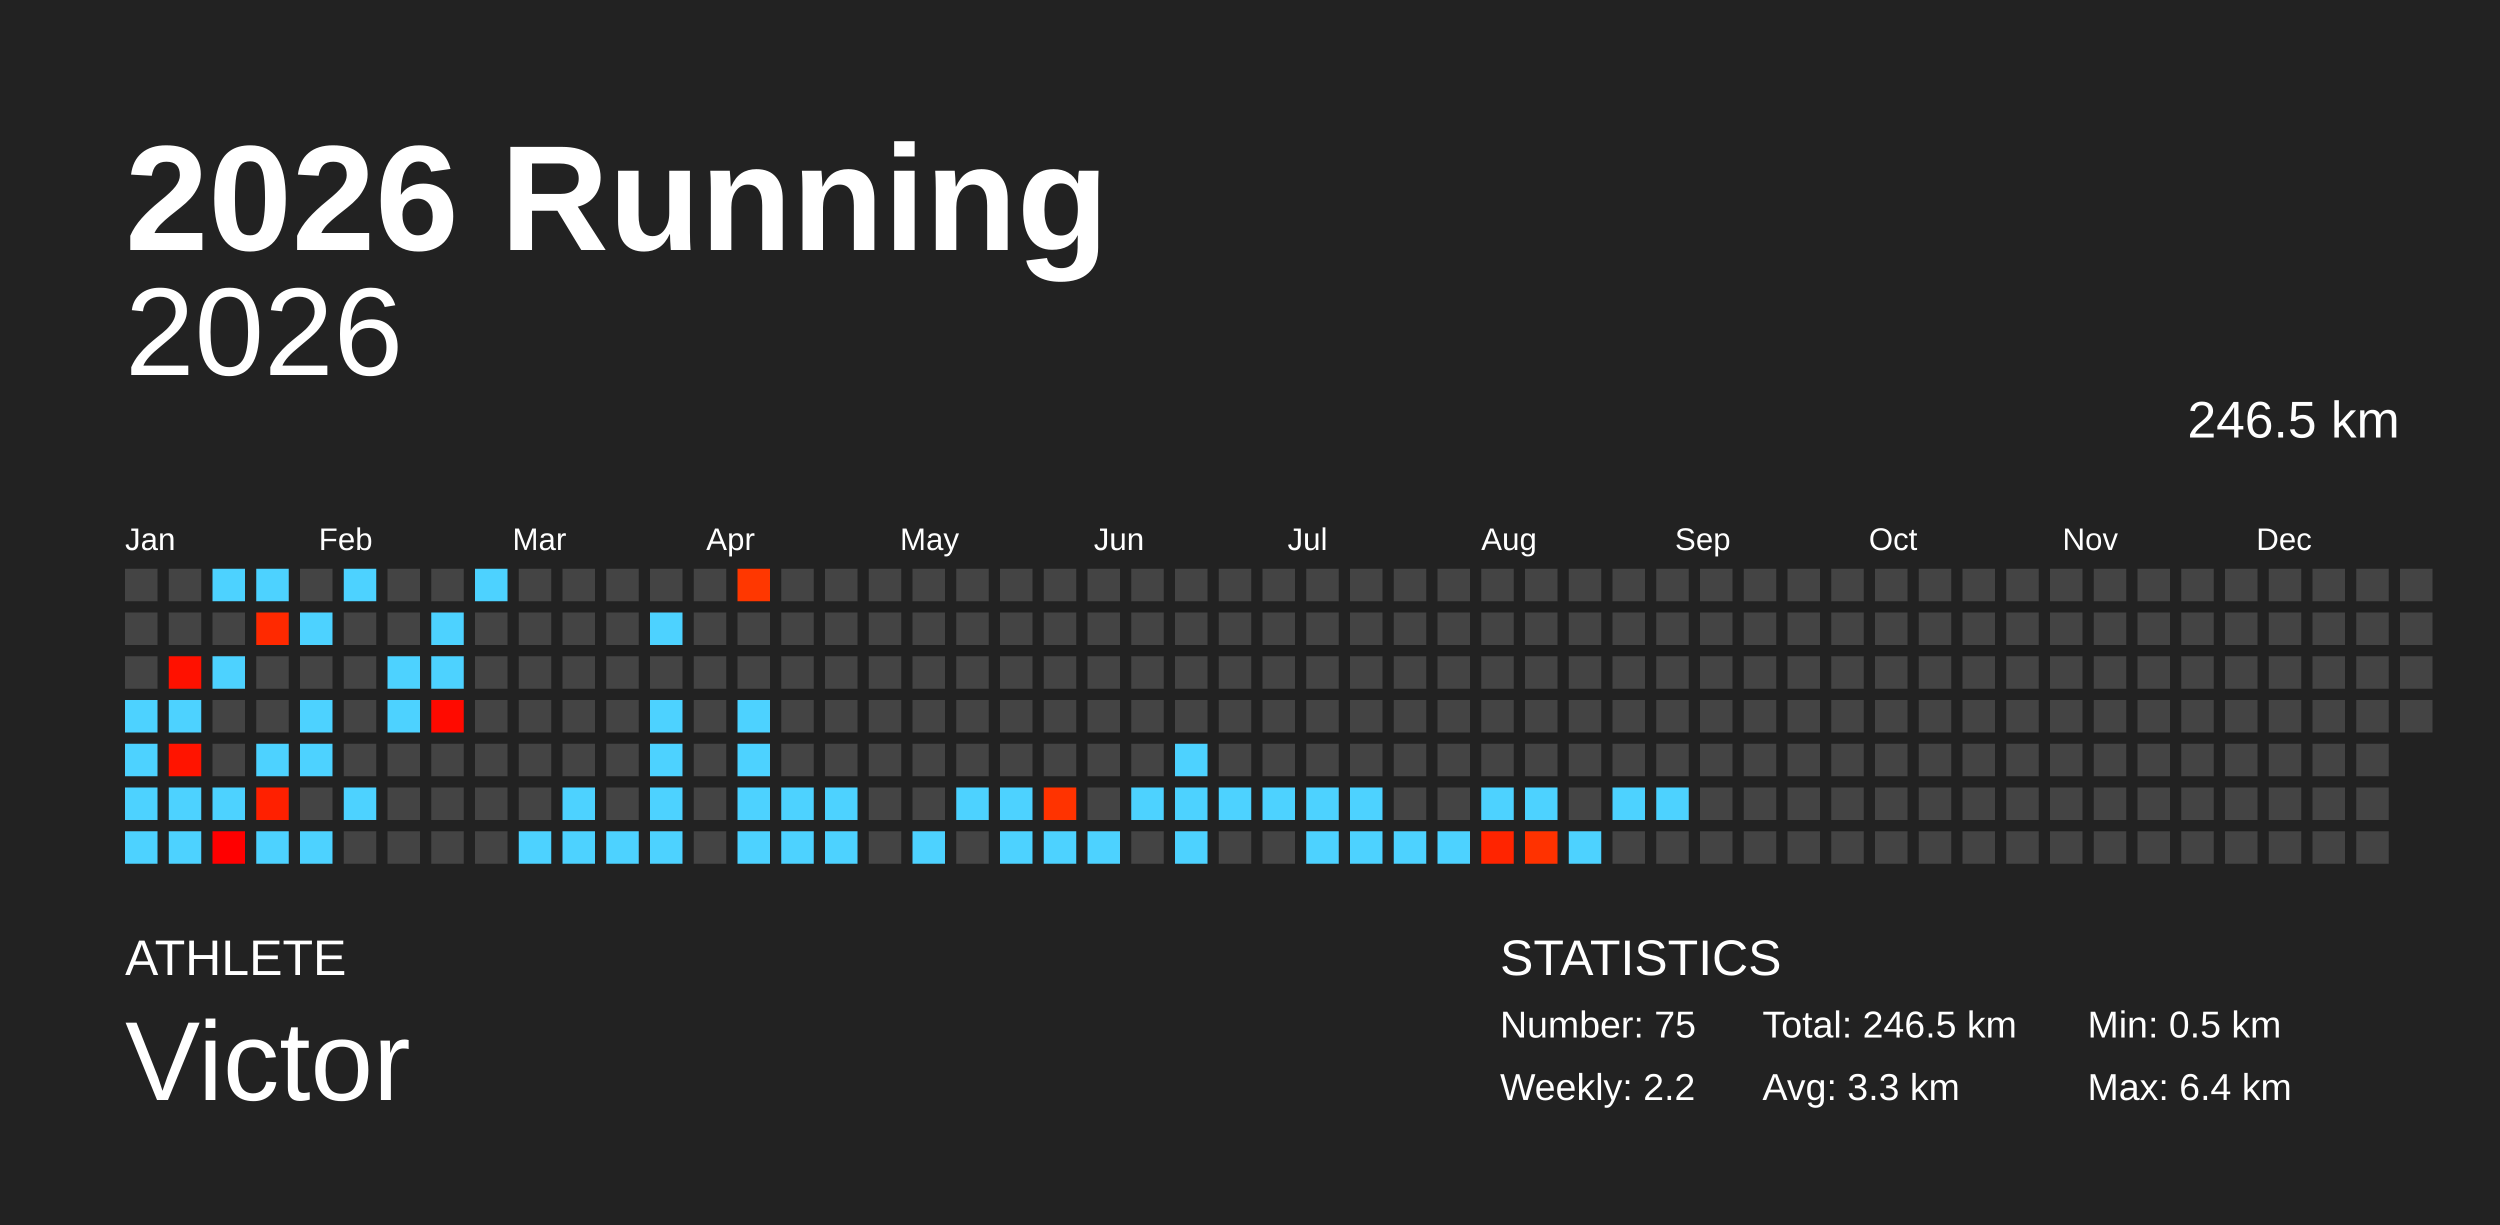
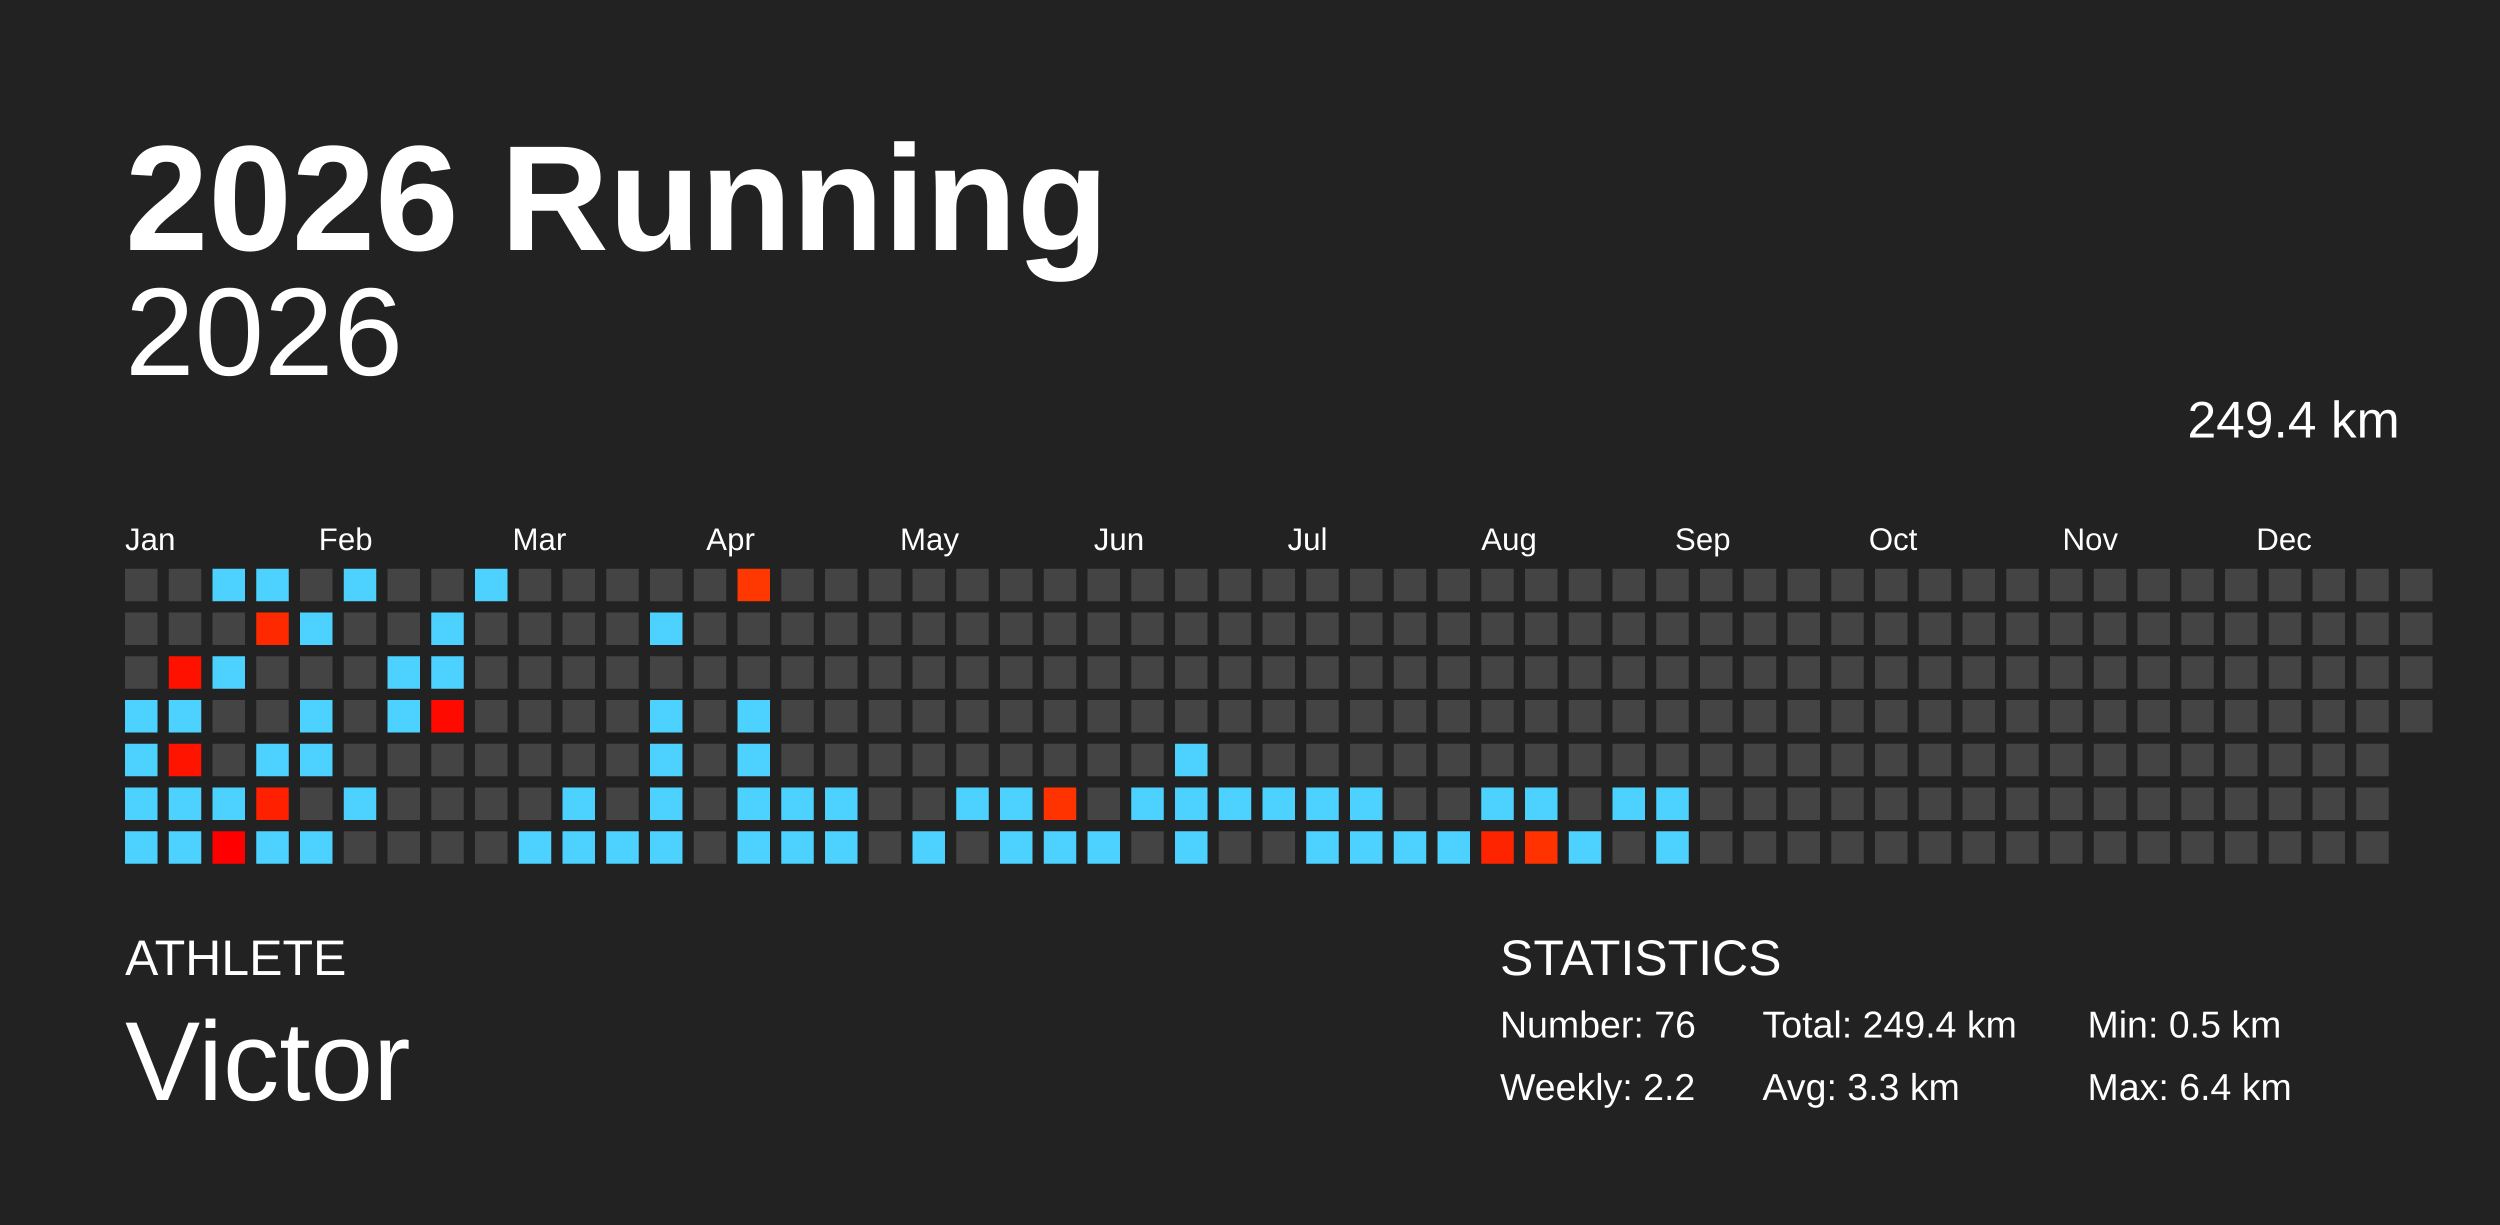
<svg xmlns="http://www.w3.org/2000/svg" baseProfile="full" height="98mm" version="1.1" viewBox="0,0,200,98" width="200mm">
  <defs />
  <rect fill="#222222" height="98" width="200" x="0" y="0" />
  <text fill="#FFFFFF" style="font-size:12px; font-family:Arial; font-weight:bold;" x="10" y="20">2026 Running</text>
  <text fill="#FFFFFF" style="font-size:4px; font-family:Arial" x="10" y="78">ATHLETE</text>
  <text fill="#FFFFFF" style="font-size:9px; font-family:Arial" x="10" y="88">Victor</text>
  <text fill="#FFFFFF" style="font-size:4px; font-family:Arial" x="120" y="78">STATISTICS</text>
-   <text fill="#FFFFFF" style="font-size:3px; font-family:Arial" x="120" y="83">Number: 75</text>
+   <text fill="#FFFFFF" style="font-size:3px; font-family:Arial" x="120" y="83">Number: 76</text>
  <text fill="#FFFFFF" style="font-size:3px; font-family:Arial" x="120" y="88">Weekly: 2.2</text>
-   <text fill="#FFFFFF" style="font-size:3px; font-family:Arial" x="141" y="83">Total: 246.5 km</text>
+   <text fill="#FFFFFF" style="font-size:3px; font-family:Arial" x="141" y="83">Total: 249.4 km</text>
  <text fill="#FFFFFF" style="font-size:3px; font-family:Arial" x="141" y="88">Avg: 3.3 km</text>
  <text fill="#FFFFFF" style="font-size:3px; font-family:Arial" x="167" y="83">Min: 0.5 km</text>
  <text fill="#FFFFFF" style="font-size:3px; font-family:Arial" x="167" y="88">Max: 6.4 km</text>
  <text alignment-baseline="hanging" fill="#FFFFFF" style="font-size:10.0px; font-family:Arial;" x="10" y="30">2026</text>
-   <text alignment-baseline="hanging" fill="#FFFFFF" style="font-size:4.125px; font-family:Arial;" x="175" y="35">246.5 km</text>
+   <text alignment-baseline="hanging" fill="#FFFFFF" style="font-size:4.125px; font-family:Arial;" x="175" y="35">249.4 km</text>
  <text fill="#FFFFFF" style="font-size:2.5px; font-family:Arial" x="10.0" y="44">Jan</text>
  <text fill="#FFFFFF" style="font-size:2.5px; font-family:Arial" x="25.5" y="44">Feb</text>
  <text fill="#FFFFFF" style="font-size:2.5px; font-family:Arial" x="41.0" y="44">Mar</text>
  <text fill="#FFFFFF" style="font-size:2.5px; font-family:Arial" x="56.5" y="44">Apr</text>
  <text fill="#FFFFFF" style="font-size:2.5px; font-family:Arial" x="72.0" y="44">May</text>
  <text fill="#FFFFFF" style="font-size:2.5px; font-family:Arial" x="87.5" y="44">Jun</text>
  <text fill="#FFFFFF" style="font-size:2.5px; font-family:Arial" x="103.0" y="44">Jul</text>
  <text fill="#FFFFFF" style="font-size:2.5px; font-family:Arial" x="118.5" y="44">Aug</text>
  <text fill="#FFFFFF" style="font-size:2.5px; font-family:Arial" x="134.0" y="44">Sep</text>
  <text fill="#FFFFFF" style="font-size:2.5px; font-family:Arial" x="149.5" y="44">Oct</text>
  <text fill="#FFFFFF" style="font-size:2.5px; font-family:Arial" x="165.0" y="44">Nov</text>
  <text fill="#FFFFFF" style="font-size:2.5px; font-family:Arial" x="180.5" y="44">Dec</text>
  <rect fill="#444444" height="2.6" width="2.6" x="10.0" y="45.5" />
  <rect fill="#444444" height="2.6" width="2.6" x="10.0" y="49.0" />
  <rect fill="#444444" height="2.6" width="2.6" x="10.0" y="52.5" />
  <rect fill="#4dd2ff" height="2.6" width="2.6" x="10.0" y="56.0" />
  <rect fill="#4dd2ff" height="2.6" width="2.6" x="10.0" y="59.5" />
  <rect fill="#4dd2ff" height="2.6" width="2.6" x="10.0" y="63.0" />
  <rect fill="#4dd2ff" height="2.6" width="2.6" x="10.0" y="66.5" />
  <rect fill="#444444" height="2.6" width="2.6" x="13.5" y="45.5" />
  <rect fill="#444444" height="2.6" width="2.6" x="13.5" y="49.0" />
  <rect fill="#ff1100" height="2.6" width="2.6" x="13.5" y="52.5" />
  <rect fill="#4dd2ff" height="2.6" width="2.6" x="13.5" y="56.0" />
  <rect fill="#ff1400" height="2.6" width="2.6" x="13.5" y="59.5" />
  <rect fill="#4dd2ff" height="2.6" width="2.6" x="13.5" y="63.0" />
  <rect fill="#4dd2ff" height="2.6" width="2.6" x="13.5" y="66.5" />
  <rect fill="#4dd2ff" height="2.6" width="2.6" x="17.0" y="45.5" />
  <rect fill="#444444" height="2.6" width="2.6" x="17.0" y="49.0" />
  <rect fill="#4dd2ff" height="2.6" width="2.6" x="17.0" y="52.5" />
  <rect fill="#444444" height="2.6" width="2.6" x="17.0" y="56.0" />
  <rect fill="#444444" height="2.6" width="2.6" x="17.0" y="59.5" />
  <rect fill="#4dd2ff" height="2.6" width="2.6" x="17.0" y="63.0" />
  <rect fill="#ff0000" height="2.6" width="2.6" x="17.0" y="66.5" />
  <rect fill="#4dd2ff" height="2.6" width="2.6" x="20.5" y="45.5" />
  <rect fill="#ff2900" height="2.6" width="2.6" x="20.5" y="49.0" />
  <rect fill="#444444" height="2.6" width="2.6" x="20.5" y="52.5" />
  <rect fill="#444444" height="2.6" width="2.6" x="20.5" y="56.0" />
  <rect fill="#4dd2ff" height="2.6" width="2.6" x="20.5" y="59.5" />
  <rect fill="#ff2000" height="2.6" width="2.6" x="20.5" y="63.0" />
  <rect fill="#4dd2ff" height="2.6" width="2.6" x="20.5" y="66.5" />
  <rect fill="#444444" height="2.6" width="2.6" x="24.0" y="45.5" />
  <rect fill="#4dd2ff" height="2.6" width="2.6" x="24.0" y="49.0" />
  <rect fill="#444444" height="2.6" width="2.6" x="24.0" y="52.5" />
  <rect fill="#4dd2ff" height="2.6" width="2.6" x="24.0" y="56.0" />
  <rect fill="#4dd2ff" height="2.6" width="2.6" x="24.0" y="59.5" />
  <rect fill="#444444" height="2.6" width="2.6" x="24.0" y="63.0" />
  <rect fill="#4dd2ff" height="2.6" width="2.6" x="24.0" y="66.5" />
  <rect fill="#4dd2ff" height="2.6" width="2.6" x="27.5" y="45.5" />
  <rect fill="#444444" height="2.6" width="2.6" x="27.5" y="49.0" />
  <rect fill="#444444" height="2.6" width="2.6" x="27.5" y="52.5" />
  <rect fill="#444444" height="2.6" width="2.6" x="27.5" y="56.0" />
  <rect fill="#444444" height="2.6" width="2.6" x="27.5" y="59.5" />
  <rect fill="#4dd2ff" height="2.6" width="2.6" x="27.5" y="63.0" />
  <rect fill="#444444" height="2.6" width="2.6" x="27.5" y="66.5" />
  <rect fill="#444444" height="2.6" width="2.6" x="31.0" y="45.5" />
  <rect fill="#444444" height="2.6" width="2.6" x="31.0" y="49.0" />
  <rect fill="#4dd2ff" height="2.6" width="2.6" x="31.0" y="52.5" />
  <rect fill="#4dd2ff" height="2.6" width="2.6" x="31.0" y="56.0" />
  <rect fill="#444444" height="2.6" width="2.6" x="31.0" y="59.5" />
  <rect fill="#444444" height="2.6" width="2.6" x="31.0" y="63.0" />
  <rect fill="#444444" height="2.6" width="2.6" x="31.0" y="66.5" />
  <rect fill="#444444" height="2.6" width="2.6" x="34.5" y="45.5" />
  <rect fill="#4dd2ff" height="2.6" width="2.6" x="34.5" y="49.0" />
  <rect fill="#4dd2ff" height="2.6" width="2.6" x="34.5" y="52.5" />
  <rect fill="#ff0a00" height="2.6" width="2.6" x="34.5" y="56.0" />
  <rect fill="#444444" height="2.6" width="2.6" x="34.5" y="59.5" />
  <rect fill="#444444" height="2.6" width="2.6" x="34.5" y="63.0" />
  <rect fill="#444444" height="2.6" width="2.6" x="34.5" y="66.5" />
  <rect fill="#4dd2ff" height="2.6" width="2.6" x="38.0" y="45.5" />
  <rect fill="#444444" height="2.6" width="2.6" x="38.0" y="49.0" />
  <rect fill="#444444" height="2.6" width="2.6" x="38.0" y="52.5" />
  <rect fill="#444444" height="2.6" width="2.6" x="38.0" y="56.0" />
  <rect fill="#444444" height="2.6" width="2.6" x="38.0" y="59.5" />
  <rect fill="#444444" height="2.6" width="2.6" x="38.0" y="63.0" />
  <rect fill="#444444" height="2.6" width="2.6" x="38.0" y="66.5" />
  <rect fill="#444444" height="2.6" width="2.6" x="41.5" y="45.5" />
  <rect fill="#444444" height="2.6" width="2.6" x="41.5" y="49.0" />
  <rect fill="#444444" height="2.6" width="2.6" x="41.5" y="52.5" />
  <rect fill="#444444" height="2.6" width="2.6" x="41.5" y="56.0" />
  <rect fill="#444444" height="2.6" width="2.6" x="41.5" y="59.5" />
  <rect fill="#444444" height="2.6" width="2.6" x="41.5" y="63.0" />
  <rect fill="#4dd2ff" height="2.6" width="2.6" x="41.5" y="66.5" />
  <rect fill="#444444" height="2.6" width="2.6" x="45.0" y="45.5" />
  <rect fill="#444444" height="2.6" width="2.6" x="45.0" y="49.0" />
  <rect fill="#444444" height="2.6" width="2.6" x="45.0" y="52.5" />
  <rect fill="#444444" height="2.6" width="2.6" x="45.0" y="56.0" />
  <rect fill="#444444" height="2.6" width="2.6" x="45.0" y="59.5" />
  <rect fill="#4dd2ff" height="2.6" width="2.6" x="45.0" y="63.0" />
  <rect fill="#4dd2ff" height="2.6" width="2.6" x="45.0" y="66.5" />
  <rect fill="#444444" height="2.6" width="2.6" x="48.5" y="45.5" />
  <rect fill="#444444" height="2.6" width="2.6" x="48.5" y="49.0" />
  <rect fill="#444444" height="2.6" width="2.6" x="48.5" y="52.5" />
  <rect fill="#444444" height="2.6" width="2.6" x="48.5" y="56.0" />
  <rect fill="#444444" height="2.6" width="2.6" x="48.5" y="59.5" />
  <rect fill="#444444" height="2.6" width="2.6" x="48.5" y="63.0" />
  <rect fill="#4dd2ff" height="2.6" width="2.6" x="48.5" y="66.5" />
  <rect fill="#444444" height="2.6" width="2.6" x="52.0" y="45.5" />
  <rect fill="#4dd2ff" height="2.6" width="2.6" x="52.0" y="49.0" />
  <rect fill="#444444" height="2.6" width="2.6" x="52.0" y="52.5" />
  <rect fill="#4dd2ff" height="2.6" width="2.6" x="52.0" y="56.0" />
  <rect fill="#4dd2ff" height="2.6" width="2.6" x="52.0" y="59.5" />
  <rect fill="#4dd2ff" height="2.6" width="2.6" x="52.0" y="63.0" />
  <rect fill="#4dd2ff" height="2.6" width="2.6" x="52.0" y="66.5" />
  <rect fill="#444444" height="2.6" width="2.6" x="55.5" y="45.5" />
  <rect fill="#444444" height="2.6" width="2.6" x="55.5" y="49.0" />
  <rect fill="#444444" height="2.6" width="2.6" x="55.5" y="52.5" />
  <rect fill="#444444" height="2.6" width="2.6" x="55.5" y="56.0" />
  <rect fill="#444444" height="2.6" width="2.6" x="55.5" y="59.5" />
  <rect fill="#444444" height="2.6" width="2.6" x="55.5" y="63.0" />
  <rect fill="#444444" height="2.6" width="2.6" x="55.5" y="66.5" />
  <rect fill="#ff3700" height="2.6" width="2.6" x="59.0" y="45.5" />
  <rect fill="#444444" height="2.6" width="2.6" x="59.0" y="49.0" />
  <rect fill="#444444" height="2.6" width="2.6" x="59.0" y="52.5" />
  <rect fill="#4dd2ff" height="2.6" width="2.6" x="59.0" y="56.0" />
  <rect fill="#4dd2ff" height="2.6" width="2.6" x="59.0" y="59.5" />
  <rect fill="#4dd2ff" height="2.6" width="2.6" x="59.0" y="63.0" />
  <rect fill="#4dd2ff" height="2.6" width="2.6" x="59.0" y="66.5" />
  <rect fill="#444444" height="2.6" width="2.6" x="62.5" y="45.5" />
  <rect fill="#444444" height="2.6" width="2.6" x="62.5" y="49.0" />
  <rect fill="#444444" height="2.6" width="2.6" x="62.5" y="52.5" />
  <rect fill="#444444" height="2.6" width="2.6" x="62.5" y="56.0" />
  <rect fill="#444444" height="2.6" width="2.6" x="62.5" y="59.5" />
  <rect fill="#4dd2ff" height="2.6" width="2.6" x="62.5" y="63.0" />
  <rect fill="#4dd2ff" height="2.6" width="2.6" x="62.5" y="66.5" />
  <rect fill="#444444" height="2.6" width="2.6" x="66.0" y="45.5" />
  <rect fill="#444444" height="2.6" width="2.6" x="66.0" y="49.0" />
  <rect fill="#444444" height="2.6" width="2.6" x="66.0" y="52.5" />
  <rect fill="#444444" height="2.6" width="2.6" x="66.0" y="56.0" />
  <rect fill="#444444" height="2.6" width="2.6" x="66.0" y="59.5" />
  <rect fill="#4dd2ff" height="2.6" width="2.6" x="66.0" y="63.0" />
  <rect fill="#4dd2ff" height="2.6" width="2.6" x="66.0" y="66.5" />
  <rect fill="#444444" height="2.6" width="2.6" x="69.5" y="45.5" />
  <rect fill="#444444" height="2.6" width="2.6" x="69.5" y="49.0" />
  <rect fill="#444444" height="2.6" width="2.6" x="69.5" y="52.5" />
  <rect fill="#444444" height="2.6" width="2.6" x="69.5" y="56.0" />
  <rect fill="#444444" height="2.6" width="2.6" x="69.5" y="59.5" />
  <rect fill="#444444" height="2.6" width="2.6" x="69.5" y="63.0" />
  <rect fill="#444444" height="2.6" width="2.6" x="69.5" y="66.5" />
  <rect fill="#444444" height="2.6" width="2.6" x="73.0" y="45.5" />
  <rect fill="#444444" height="2.6" width="2.6" x="73.0" y="49.0" />
  <rect fill="#444444" height="2.6" width="2.6" x="73.0" y="52.5" />
  <rect fill="#444444" height="2.6" width="2.6" x="73.0" y="56.0" />
  <rect fill="#444444" height="2.6" width="2.6" x="73.0" y="59.5" />
  <rect fill="#444444" height="2.6" width="2.6" x="73.0" y="63.0" />
  <rect fill="#4dd2ff" height="2.6" width="2.6" x="73.0" y="66.5" />
  <rect fill="#444444" height="2.6" width="2.6" x="76.5" y="45.5" />
  <rect fill="#444444" height="2.6" width="2.6" x="76.5" y="49.0" />
  <rect fill="#444444" height="2.6" width="2.6" x="76.5" y="52.5" />
  <rect fill="#444444" height="2.6" width="2.6" x="76.5" y="56.0" />
  <rect fill="#444444" height="2.6" width="2.6" x="76.5" y="59.5" />
  <rect fill="#4dd2ff" height="2.6" width="2.6" x="76.5" y="63.0" />
  <rect fill="#444444" height="2.6" width="2.6" x="76.5" y="66.5" />
  <rect fill="#444444" height="2.6" width="2.6" x="80.0" y="45.5" />
  <rect fill="#444444" height="2.6" width="2.6" x="80.0" y="49.0" />
  <rect fill="#444444" height="2.6" width="2.6" x="80.0" y="52.5" />
  <rect fill="#444444" height="2.6" width="2.6" x="80.0" y="56.0" />
  <rect fill="#444444" height="2.6" width="2.6" x="80.0" y="59.5" />
  <rect fill="#4dd2ff" height="2.6" width="2.6" x="80.0" y="63.0" />
  <rect fill="#4dd2ff" height="2.6" width="2.6" x="80.0" y="66.5" />
  <rect fill="#444444" height="2.6" width="2.6" x="83.5" y="45.5" />
  <rect fill="#444444" height="2.6" width="2.6" x="83.5" y="49.0" />
  <rect fill="#444444" height="2.6" width="2.6" x="83.5" y="52.5" />
  <rect fill="#444444" height="2.6" width="2.6" x="83.5" y="56.0" />
  <rect fill="#444444" height="2.6" width="2.6" x="83.5" y="59.5" />
  <rect fill="#ff3300" height="2.6" width="2.6" x="83.5" y="63.0" />
  <rect fill="#4dd2ff" height="2.6" width="2.6" x="83.5" y="66.5" />
  <rect fill="#444444" height="2.6" width="2.6" x="87.0" y="45.5" />
  <rect fill="#444444" height="2.6" width="2.6" x="87.0" y="49.0" />
  <rect fill="#444444" height="2.6" width="2.6" x="87.0" y="52.5" />
  <rect fill="#444444" height="2.6" width="2.6" x="87.0" y="56.0" />
  <rect fill="#444444" height="2.6" width="2.6" x="87.0" y="59.5" />
  <rect fill="#444444" height="2.6" width="2.6" x="87.0" y="63.0" />
  <rect fill="#4dd2ff" height="2.6" width="2.6" x="87.0" y="66.5" />
  <rect fill="#444444" height="2.6" width="2.6" x="90.5" y="45.5" />
  <rect fill="#444444" height="2.6" width="2.6" x="90.5" y="49.0" />
  <rect fill="#444444" height="2.6" width="2.6" x="90.5" y="52.5" />
  <rect fill="#444444" height="2.6" width="2.6" x="90.5" y="56.0" />
  <rect fill="#444444" height="2.6" width="2.6" x="90.5" y="59.5" />
  <rect fill="#4dd2ff" height="2.6" width="2.6" x="90.5" y="63.0" />
  <rect fill="#444444" height="2.6" width="2.6" x="90.5" y="66.5" />
  <rect fill="#444444" height="2.6" width="2.6" x="94.0" y="45.5" />
  <rect fill="#444444" height="2.6" width="2.6" x="94.0" y="49.0" />
  <rect fill="#444444" height="2.6" width="2.6" x="94.0" y="52.5" />
  <rect fill="#444444" height="2.6" width="2.6" x="94.0" y="56.0" />
  <rect fill="#4dd2ff" height="2.6" width="2.6" x="94.0" y="59.5" />
  <rect fill="#4dd2ff" height="2.6" width="2.6" x="94.0" y="63.0" />
  <rect fill="#4dd2ff" height="2.6" width="2.6" x="94.0" y="66.5" />
  <rect fill="#444444" height="2.6" width="2.6" x="97.5" y="45.5" />
  <rect fill="#444444" height="2.6" width="2.6" x="97.5" y="49.0" />
  <rect fill="#444444" height="2.6" width="2.6" x="97.5" y="52.5" />
  <rect fill="#444444" height="2.6" width="2.6" x="97.5" y="56.0" />
  <rect fill="#444444" height="2.6" width="2.6" x="97.5" y="59.5" />
  <rect fill="#4dd2ff" height="2.6" width="2.6" x="97.5" y="63.0" />
  <rect fill="#444444" height="2.6" width="2.6" x="97.5" y="66.5" />
  <rect fill="#444444" height="2.6" width="2.6" x="101.0" y="45.5" />
  <rect fill="#444444" height="2.6" width="2.6" x="101.0" y="49.0" />
  <rect fill="#444444" height="2.6" width="2.6" x="101.0" y="52.5" />
  <rect fill="#444444" height="2.6" width="2.6" x="101.0" y="56.0" />
  <rect fill="#444444" height="2.6" width="2.6" x="101.0" y="59.5" />
  <rect fill="#4dd2ff" height="2.6" width="2.6" x="101.0" y="63.0" />
  <rect fill="#444444" height="2.6" width="2.6" x="101.0" y="66.5" />
  <rect fill="#444444" height="2.6" width="2.6" x="104.5" y="45.5" />
  <rect fill="#444444" height="2.6" width="2.6" x="104.5" y="49.0" />
  <rect fill="#444444" height="2.6" width="2.6" x="104.5" y="52.5" />
  <rect fill="#444444" height="2.6" width="2.6" x="104.5" y="56.0" />
  <rect fill="#444444" height="2.6" width="2.6" x="104.5" y="59.5" />
  <rect fill="#4dd2ff" height="2.6" width="2.6" x="104.5" y="63.0" />
  <rect fill="#4dd2ff" height="2.6" width="2.6" x="104.5" y="66.5" />
  <rect fill="#444444" height="2.6" width="2.6" x="108.0" y="45.5" />
  <rect fill="#444444" height="2.6" width="2.6" x="108.0" y="49.0" />
  <rect fill="#444444" height="2.6" width="2.6" x="108.0" y="52.5" />
  <rect fill="#444444" height="2.6" width="2.6" x="108.0" y="56.0" />
  <rect fill="#444444" height="2.6" width="2.6" x="108.0" y="59.5" />
  <rect fill="#4dd2ff" height="2.6" width="2.6" x="108.0" y="63.0" />
  <rect fill="#4dd2ff" height="2.6" width="2.6" x="108.0" y="66.5" />
  <rect fill="#444444" height="2.6" width="2.6" x="111.5" y="45.5" />
  <rect fill="#444444" height="2.6" width="2.6" x="111.5" y="49.0" />
  <rect fill="#444444" height="2.6" width="2.6" x="111.5" y="52.5" />
  <rect fill="#444444" height="2.6" width="2.6" x="111.5" y="56.0" />
  <rect fill="#444444" height="2.6" width="2.6" x="111.5" y="59.5" />
  <rect fill="#444444" height="2.6" width="2.6" x="111.5" y="63.0" />
  <rect fill="#4dd2ff" height="2.6" width="2.6" x="111.5" y="66.5" />
  <rect fill="#444444" height="2.6" width="2.6" x="115.0" y="45.5" />
  <rect fill="#444444" height="2.6" width="2.6" x="115.0" y="49.0" />
  <rect fill="#444444" height="2.6" width="2.6" x="115.0" y="52.5" />
  <rect fill="#444444" height="2.6" width="2.6" x="115.0" y="56.0" />
  <rect fill="#444444" height="2.6" width="2.6" x="115.0" y="59.5" />
  <rect fill="#444444" height="2.6" width="2.6" x="115.0" y="63.0" />
  <rect fill="#4dd2ff" height="2.6" width="2.6" x="115.0" y="66.5" />
  <rect fill="#444444" height="2.6" width="2.6" x="118.5" y="45.5" />
  <rect fill="#444444" height="2.6" width="2.6" x="118.5" y="49.0" />
  <rect fill="#444444" height="2.6" width="2.6" x="118.5" y="52.5" />
  <rect fill="#444444" height="2.6" width="2.6" x="118.5" y="56.0" />
  <rect fill="#444444" height="2.6" width="2.6" x="118.5" y="59.5" />
  <rect fill="#4dd2ff" height="2.6" width="2.6" x="118.5" y="63.0" />
  <rect fill="#ff2400" height="2.6" width="2.6" x="118.5" y="66.5" />
  <rect fill="#444444" height="2.6" width="2.6" x="122.0" y="45.5" />
  <rect fill="#444444" height="2.6" width="2.6" x="122.0" y="49.0" />
  <rect fill="#444444" height="2.6" width="2.6" x="122.0" y="52.5" />
  <rect fill="#444444" height="2.6" width="2.6" x="122.0" y="56.0" />
  <rect fill="#444444" height="2.6" width="2.6" x="122.0" y="59.5" />
  <rect fill="#4dd2ff" height="2.6" width="2.6" x="122.0" y="63.0" />
  <rect fill="#ff3200" height="2.6" width="2.6" x="122.0" y="66.5" />
  <rect fill="#444444" height="2.6" width="2.6" x="125.5" y="45.5" />
  <rect fill="#444444" height="2.6" width="2.6" x="125.5" y="49.0" />
  <rect fill="#444444" height="2.6" width="2.6" x="125.5" y="52.5" />
  <rect fill="#444444" height="2.6" width="2.6" x="125.5" y="56.0" />
  <rect fill="#444444" height="2.6" width="2.6" x="125.5" y="59.5" />
  <rect fill="#444444" height="2.6" width="2.6" x="125.5" y="63.0" />
  <rect fill="#4dd2ff" height="2.6" width="2.6" x="125.5" y="66.5" />
  <rect fill="#444444" height="2.6" width="2.6" x="129.0" y="45.5" />
  <rect fill="#444444" height="2.6" width="2.6" x="129.0" y="49.0" />
  <rect fill="#444444" height="2.6" width="2.6" x="129.0" y="52.5" />
  <rect fill="#444444" height="2.6" width="2.6" x="129.0" y="56.0" />
  <rect fill="#444444" height="2.6" width="2.6" x="129.0" y="59.5" />
  <rect fill="#4dd2ff" height="2.6" width="2.6" x="129.0" y="63.0" />
  <rect fill="#444444" height="2.6" width="2.6" x="129.0" y="66.5" />
  <rect fill="#444444" height="2.6" width="2.6" x="132.5" y="45.5" />
  <rect fill="#444444" height="2.6" width="2.6" x="132.5" y="49.0" />
  <rect fill="#444444" height="2.6" width="2.6" x="132.5" y="52.5" />
  <rect fill="#444444" height="2.6" width="2.6" x="132.5" y="56.0" />
  <rect fill="#444444" height="2.6" width="2.6" x="132.5" y="59.5" />
  <rect fill="#4dd2ff" height="2.6" width="2.6" x="132.5" y="63.0" />
-   <rect fill="#444444" height="2.6" width="2.6" x="132.5" y="66.5" />
+   <rect fill="#4dd2ff" height="2.6" width="2.6" x="132.5" y="66.5" />
  <rect fill="#444444" height="2.6" width="2.6" x="136.0" y="45.5" />
  <rect fill="#444444" height="2.6" width="2.6" x="136.0" y="49.0" />
  <rect fill="#444444" height="2.6" width="2.6" x="136.0" y="52.5" />
  <rect fill="#444444" height="2.6" width="2.6" x="136.0" y="56.0" />
  <rect fill="#444444" height="2.6" width="2.6" x="136.0" y="59.5" />
  <rect fill="#444444" height="2.6" width="2.6" x="136.0" y="63.0" />
  <rect fill="#444444" height="2.6" width="2.6" x="136.0" y="66.5" />
  <rect fill="#444444" height="2.6" width="2.6" x="139.5" y="45.5" />
  <rect fill="#444444" height="2.6" width="2.6" x="139.5" y="49.0" />
  <rect fill="#444444" height="2.6" width="2.6" x="139.5" y="52.5" />
  <rect fill="#444444" height="2.6" width="2.6" x="139.5" y="56.0" />
  <rect fill="#444444" height="2.6" width="2.6" x="139.5" y="59.5" />
  <rect fill="#444444" height="2.6" width="2.6" x="139.5" y="63.0" />
  <rect fill="#444444" height="2.6" width="2.6" x="139.5" y="66.5" />
  <rect fill="#444444" height="2.6" width="2.6" x="143.0" y="45.5" />
  <rect fill="#444444" height="2.6" width="2.6" x="143.0" y="49.0" />
  <rect fill="#444444" height="2.6" width="2.6" x="143.0" y="52.5" />
  <rect fill="#444444" height="2.6" width="2.6" x="143.0" y="56.0" />
  <rect fill="#444444" height="2.6" width="2.6" x="143.0" y="59.5" />
  <rect fill="#444444" height="2.6" width="2.6" x="143.0" y="63.0" />
  <rect fill="#444444" height="2.6" width="2.6" x="143.0" y="66.5" />
  <rect fill="#444444" height="2.6" width="2.6" x="146.5" y="45.5" />
  <rect fill="#444444" height="2.6" width="2.6" x="146.5" y="49.0" />
  <rect fill="#444444" height="2.6" width="2.6" x="146.5" y="52.5" />
  <rect fill="#444444" height="2.6" width="2.6" x="146.5" y="56.0" />
  <rect fill="#444444" height="2.6" width="2.6" x="146.5" y="59.5" />
  <rect fill="#444444" height="2.6" width="2.6" x="146.5" y="63.0" />
  <rect fill="#444444" height="2.6" width="2.6" x="146.5" y="66.5" />
  <rect fill="#444444" height="2.6" width="2.6" x="150.0" y="45.5" />
  <rect fill="#444444" height="2.6" width="2.6" x="150.0" y="49.0" />
  <rect fill="#444444" height="2.6" width="2.6" x="150.0" y="52.5" />
  <rect fill="#444444" height="2.6" width="2.6" x="150.0" y="56.0" />
  <rect fill="#444444" height="2.6" width="2.6" x="150.0" y="59.5" />
  <rect fill="#444444" height="2.6" width="2.6" x="150.0" y="63.0" />
  <rect fill="#444444" height="2.6" width="2.6" x="150.0" y="66.5" />
  <rect fill="#444444" height="2.6" width="2.6" x="153.5" y="45.5" />
  <rect fill="#444444" height="2.6" width="2.6" x="153.5" y="49.0" />
  <rect fill="#444444" height="2.6" width="2.6" x="153.5" y="52.5" />
  <rect fill="#444444" height="2.6" width="2.6" x="153.5" y="56.0" />
  <rect fill="#444444" height="2.6" width="2.6" x="153.5" y="59.5" />
  <rect fill="#444444" height="2.6" width="2.6" x="153.5" y="63.0" />
  <rect fill="#444444" height="2.6" width="2.6" x="153.5" y="66.5" />
  <rect fill="#444444" height="2.6" width="2.6" x="157.0" y="45.5" />
  <rect fill="#444444" height="2.6" width="2.6" x="157.0" y="49.0" />
  <rect fill="#444444" height="2.6" width="2.6" x="157.0" y="52.5" />
  <rect fill="#444444" height="2.6" width="2.6" x="157.0" y="56.0" />
  <rect fill="#444444" height="2.6" width="2.6" x="157.0" y="59.5" />
  <rect fill="#444444" height="2.6" width="2.6" x="157.0" y="63.0" />
  <rect fill="#444444" height="2.6" width="2.6" x="157.0" y="66.5" />
  <rect fill="#444444" height="2.6" width="2.6" x="160.5" y="45.5" />
  <rect fill="#444444" height="2.6" width="2.6" x="160.5" y="49.0" />
  <rect fill="#444444" height="2.6" width="2.6" x="160.5" y="52.5" />
  <rect fill="#444444" height="2.6" width="2.6" x="160.5" y="56.0" />
  <rect fill="#444444" height="2.6" width="2.6" x="160.5" y="59.5" />
  <rect fill="#444444" height="2.6" width="2.6" x="160.5" y="63.0" />
  <rect fill="#444444" height="2.6" width="2.6" x="160.5" y="66.5" />
  <rect fill="#444444" height="2.6" width="2.6" x="164.0" y="45.5" />
  <rect fill="#444444" height="2.6" width="2.6" x="164.0" y="49.0" />
  <rect fill="#444444" height="2.6" width="2.6" x="164.0" y="52.5" />
  <rect fill="#444444" height="2.6" width="2.6" x="164.0" y="56.0" />
  <rect fill="#444444" height="2.6" width="2.6" x="164.0" y="59.5" />
  <rect fill="#444444" height="2.6" width="2.6" x="164.0" y="63.0" />
  <rect fill="#444444" height="2.6" width="2.6" x="164.0" y="66.5" />
  <rect fill="#444444" height="2.6" width="2.6" x="167.5" y="45.5" />
  <rect fill="#444444" height="2.6" width="2.6" x="167.5" y="49.0" />
  <rect fill="#444444" height="2.6" width="2.6" x="167.5" y="52.5" />
  <rect fill="#444444" height="2.6" width="2.6" x="167.5" y="56.0" />
  <rect fill="#444444" height="2.6" width="2.6" x="167.5" y="59.5" />
  <rect fill="#444444" height="2.6" width="2.6" x="167.5" y="63.0" />
  <rect fill="#444444" height="2.6" width="2.6" x="167.5" y="66.5" />
  <rect fill="#444444" height="2.6" width="2.6" x="171.0" y="45.5" />
  <rect fill="#444444" height="2.6" width="2.6" x="171.0" y="49.0" />
  <rect fill="#444444" height="2.6" width="2.6" x="171.0" y="52.5" />
  <rect fill="#444444" height="2.6" width="2.6" x="171.0" y="56.0" />
  <rect fill="#444444" height="2.6" width="2.6" x="171.0" y="59.5" />
  <rect fill="#444444" height="2.6" width="2.6" x="171.0" y="63.0" />
  <rect fill="#444444" height="2.6" width="2.6" x="171.0" y="66.5" />
  <rect fill="#444444" height="2.6" width="2.6" x="174.5" y="45.5" />
  <rect fill="#444444" height="2.6" width="2.6" x="174.5" y="49.0" />
  <rect fill="#444444" height="2.6" width="2.6" x="174.5" y="52.5" />
  <rect fill="#444444" height="2.6" width="2.6" x="174.5" y="56.0" />
  <rect fill="#444444" height="2.6" width="2.6" x="174.5" y="59.5" />
  <rect fill="#444444" height="2.6" width="2.6" x="174.5" y="63.0" />
  <rect fill="#444444" height="2.6" width="2.6" x="174.5" y="66.5" />
  <rect fill="#444444" height="2.6" width="2.6" x="178.0" y="45.5" />
  <rect fill="#444444" height="2.6" width="2.6" x="178.0" y="49.0" />
  <rect fill="#444444" height="2.6" width="2.6" x="178.0" y="52.5" />
  <rect fill="#444444" height="2.6" width="2.6" x="178.0" y="56.0" />
  <rect fill="#444444" height="2.6" width="2.6" x="178.0" y="59.5" />
  <rect fill="#444444" height="2.6" width="2.6" x="178.0" y="63.0" />
  <rect fill="#444444" height="2.6" width="2.6" x="178.0" y="66.5" />
  <rect fill="#444444" height="2.6" width="2.6" x="181.5" y="45.5" />
  <rect fill="#444444" height="2.6" width="2.6" x="181.5" y="49.0" />
  <rect fill="#444444" height="2.6" width="2.6" x="181.5" y="52.5" />
  <rect fill="#444444" height="2.6" width="2.6" x="181.5" y="56.0" />
  <rect fill="#444444" height="2.6" width="2.6" x="181.5" y="59.5" />
  <rect fill="#444444" height="2.6" width="2.6" x="181.5" y="63.0" />
  <rect fill="#444444" height="2.6" width="2.6" x="181.5" y="66.5" />
  <rect fill="#444444" height="2.6" width="2.6" x="185.0" y="45.5" />
  <rect fill="#444444" height="2.6" width="2.6" x="185.0" y="49.0" />
  <rect fill="#444444" height="2.6" width="2.6" x="185.0" y="52.5" />
  <rect fill="#444444" height="2.6" width="2.6" x="185.0" y="56.0" />
  <rect fill="#444444" height="2.6" width="2.6" x="185.0" y="59.5" />
  <rect fill="#444444" height="2.6" width="2.6" x="185.0" y="63.0" />
  <rect fill="#444444" height="2.6" width="2.6" x="185.0" y="66.5" />
  <rect fill="#444444" height="2.6" width="2.6" x="188.5" y="45.5" />
  <rect fill="#444444" height="2.6" width="2.6" x="188.5" y="49.0" />
  <rect fill="#444444" height="2.6" width="2.6" x="188.5" y="52.5" />
  <rect fill="#444444" height="2.6" width="2.6" x="188.5" y="56.0" />
  <rect fill="#444444" height="2.6" width="2.6" x="188.5" y="59.5" />
  <rect fill="#444444" height="2.6" width="2.6" x="188.5" y="63.0" />
  <rect fill="#444444" height="2.6" width="2.6" x="188.5" y="66.5" />
  <rect fill="#444444" height="2.6" width="2.6" x="192.0" y="45.5" />
  <rect fill="#444444" height="2.6" width="2.6" x="192.0" y="49.0" />
  <rect fill="#444444" height="2.6" width="2.6" x="192.0" y="52.5" />
  <rect fill="#444444" height="2.6" width="2.6" x="192.0" y="56.0" />
</svg>
